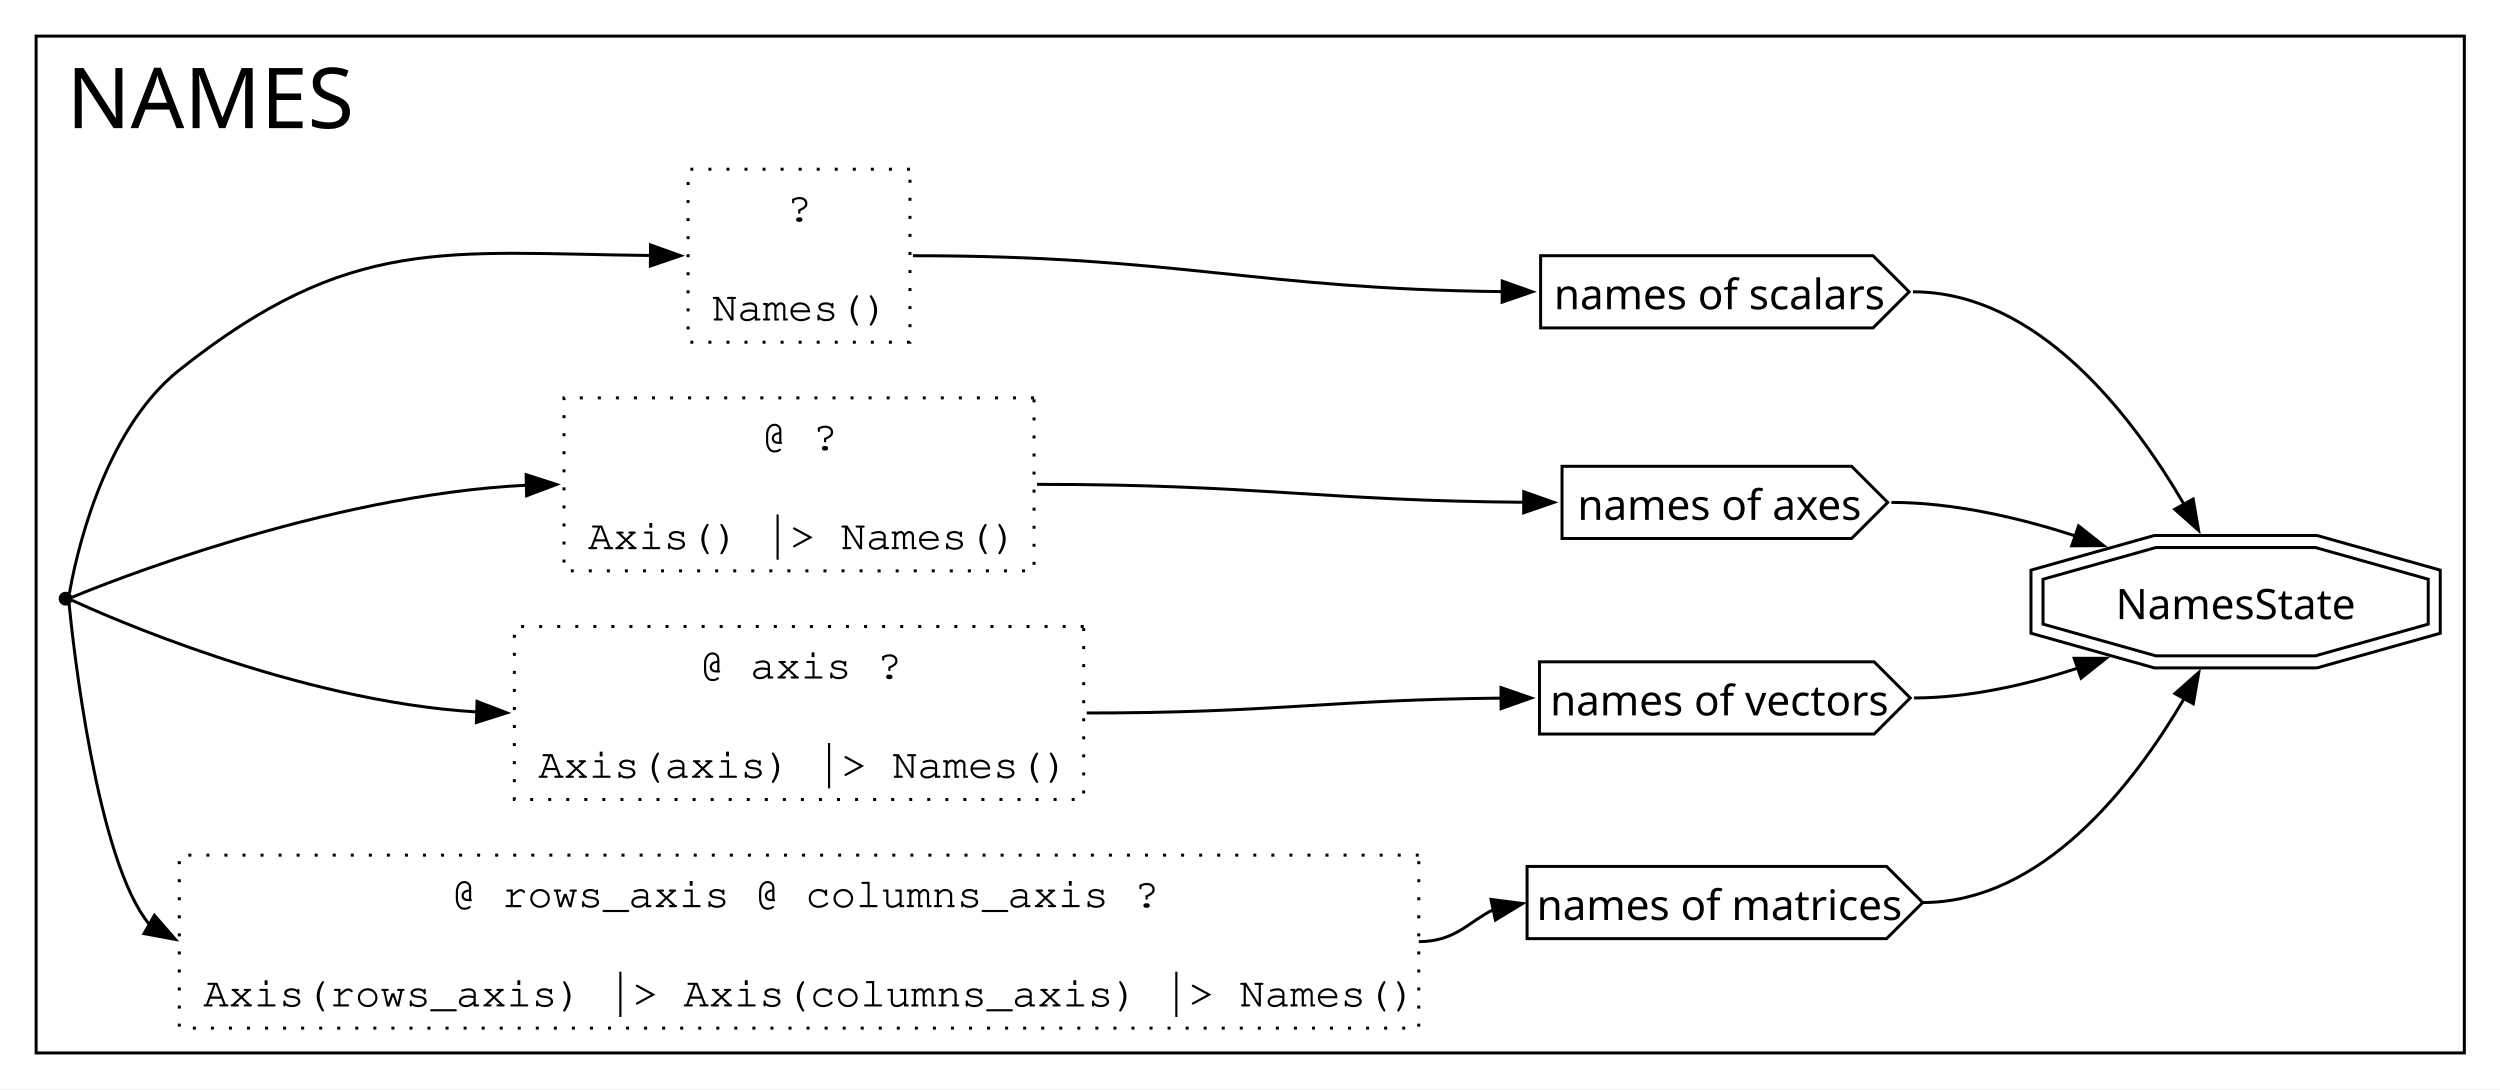
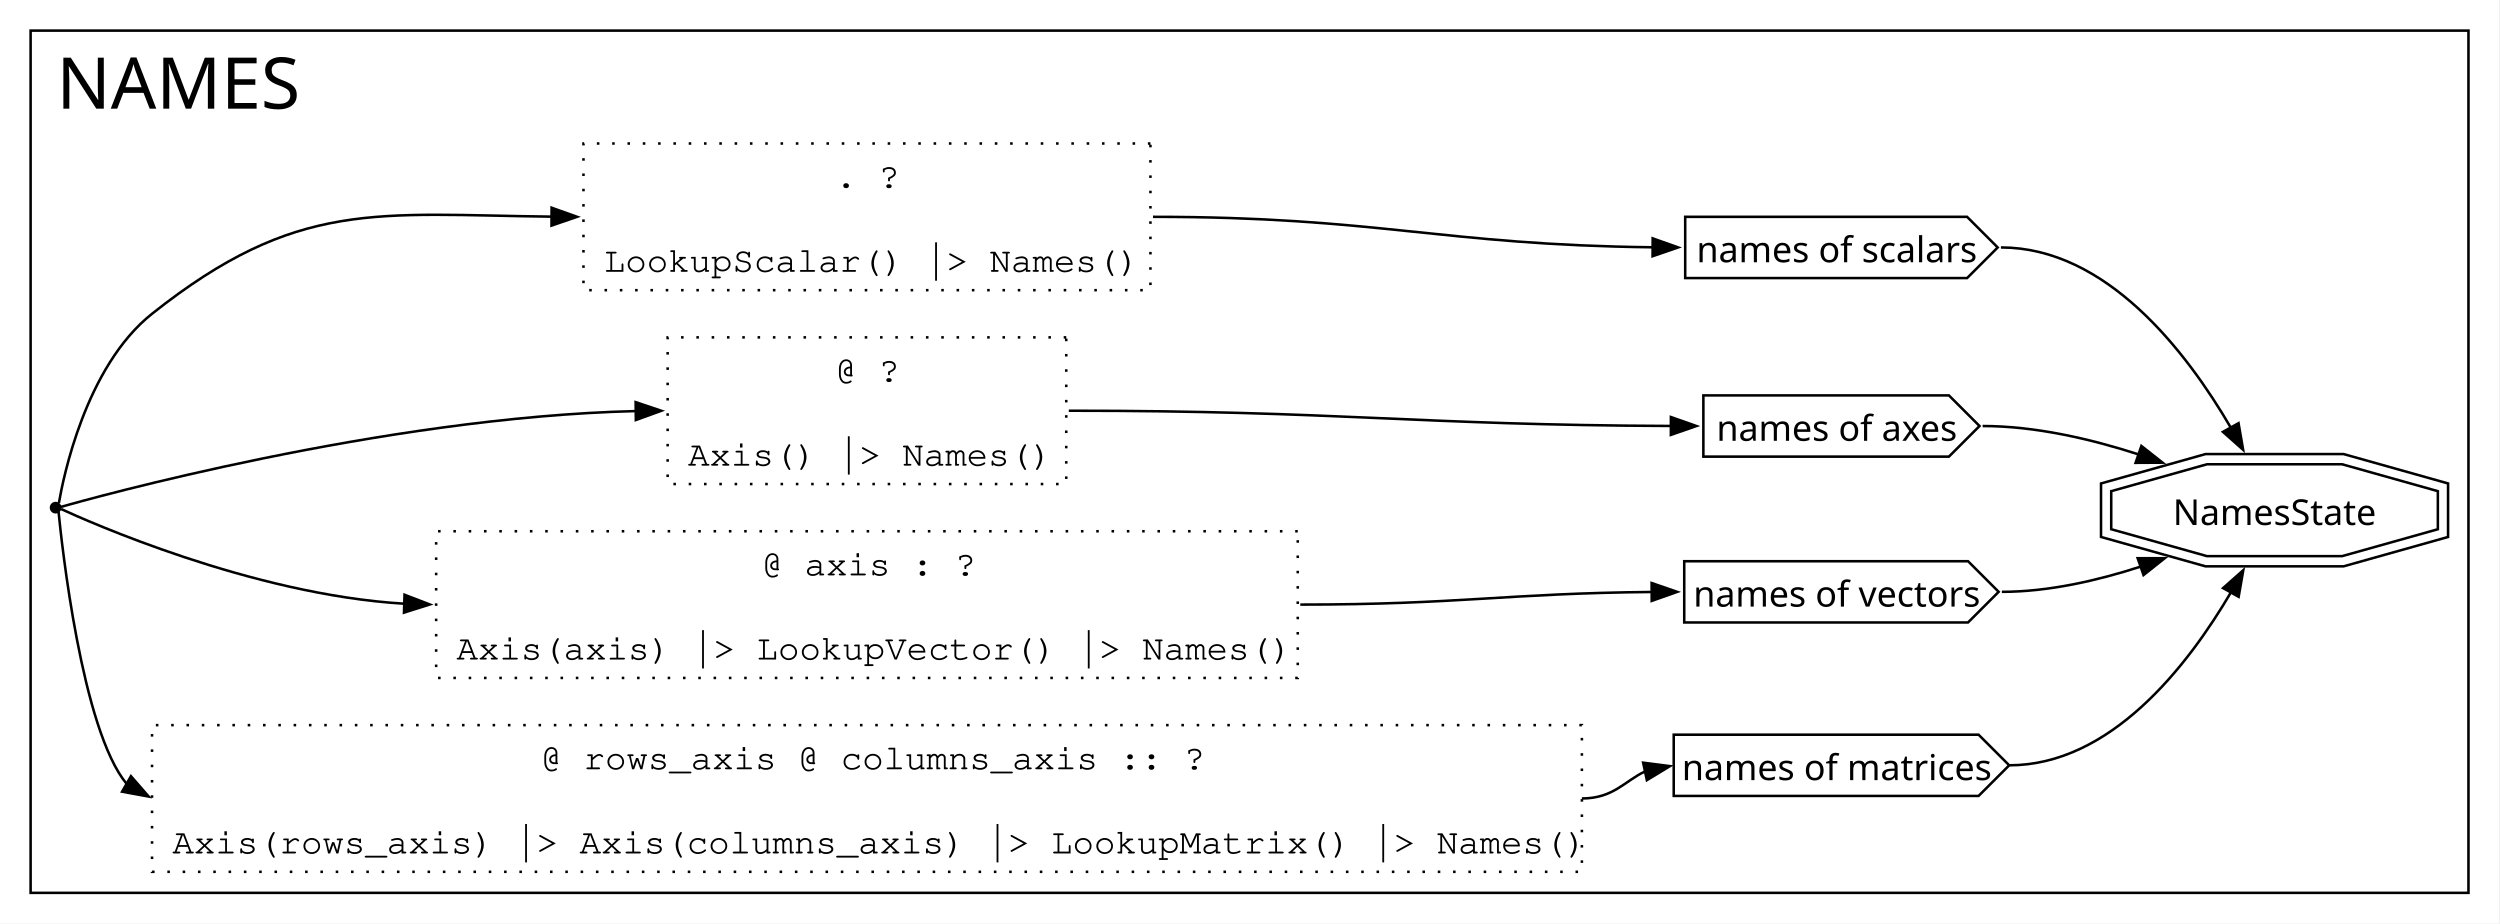
- <svg xmlns="http://www.w3.org/2000/svg" width="831pt" height="362pt" viewBox="0.00 0.00 831.00 362.00">
+ <svg xmlns="http://www.w3.org/2000/svg" width="980pt" height="362pt" viewBox="0.00 0.00 980.00 362.00">
  <g id="graph0" class="graph" transform="scale(1 1) rotate(0) translate(4 358)">
-     <polygon fill="white" stroke="none" points="-4,4 -4,-358 827.14,-358 827.14,4 -4,4" />
+     <polygon fill="white" stroke="none" points="-4,4 -4,-358 975.64,-358 975.64,4 -4,4" />
    <g id="clust1" class="cluster">
-       <polygon fill="none" stroke="black" points="8,-8 8,-346 815.14,-346 815.14,-8 8,-8" />
+       <polygon fill="none" stroke="black" points="8,-8 8,-346 963.64,-346 963.64,-8 8,-8" />
      <text xml:space="preserve" text-anchor="middle" x="65.88" y="-315.4" font-family="Sans-Serif" font-size="28.00">NAMES</text>
    </g>
    <g id="node1" class="node">
      <ellipse fill="black" stroke="black" cx="17.8" cy="-159" rx="1.8" ry="1.8" />
    </g>
    <g id="node3" class="node">
-       <polygon fill="none" stroke="black" stroke-dasharray="1,5" points="467.6,-73.75 55.6,-73.75 55.6,-16.25 467.6,-16.25 467.6,-73.75" />
-       <text xml:space="preserve" text-anchor="start" x="146.1" y="-56.45" font-family="Courier,monospace" font-size="14.00">@ rows_axis @ columns_axis ?</text>
-       <text xml:space="preserve" text-anchor="start" x="257.47" y="-39.95" font-family="Courier,monospace" font-size="14.00"> </text>
-       <text xml:space="preserve" text-anchor="start" x="63.6" y="-23.45" font-family="Courier,monospace" font-size="14.00">Axis(rows_axis) |&gt; Axis(columns_axis) |&gt; Names()</text>
+       <polygon fill="none" stroke="black" stroke-dasharray="1,5" points="616.1,-73.75 55.6,-73.75 55.6,-16.25 616.1,-16.25 616.1,-73.75" />
+       <text xml:space="preserve" text-anchor="start" x="207.97" y="-56.45" font-family="Courier,monospace" font-size="14.00">@ rows_axis @ columns_axis :: ?</text>
+       <text xml:space="preserve" text-anchor="start" x="331.72" y="-39.95" font-family="Courier,monospace" font-size="14.00"> </text>
+       <text xml:space="preserve" text-anchor="start" x="63.6" y="-23.45" font-family="Courier,monospace" font-size="14.00">Axis(rows_axis) |&gt; Axis(columns_axis) |&gt; LookupMatrix() |&gt; Names()</text>
    </g>
    <g id="edge9" class="edge">
      <path fill="none" stroke="black" d="M18.95,-157.39C20.12,-145.53 28,-71.71 45.74,-50.62" />
      <polygon fill="black" stroke="black" points="47.33,-53.74 54.29,-45.75 43.86,-47.66 47.33,-53.74" />
    </g>
    <g id="node5" class="node">
-       <polygon fill="none" stroke="black" stroke-dasharray="1,5" points="356.22,-149.75 166.97,-149.75 166.97,-92.25 356.22,-92.25 356.22,-149.75" />
-       <text xml:space="preserve" text-anchor="start" x="228.6" y="-132.45" font-family="Courier,monospace" font-size="14.00">@ axis ?</text>
-       <text xml:space="preserve" text-anchor="start" x="257.47" y="-115.95" font-family="Courier,monospace" font-size="14.00"> </text>
-       <text xml:space="preserve" text-anchor="start" x="174.97" y="-99.45" font-family="Courier,monospace" font-size="14.00">Axis(axis) |&gt; Names()</text>
+       <polygon fill="none" stroke="black" stroke-dasharray="1,5" points="504.72,-149.75 166.97,-149.75 166.97,-92.25 504.72,-92.25 504.72,-149.75" />
+       <text xml:space="preserve" text-anchor="start" x="294.6" y="-132.45" font-family="Courier,monospace" font-size="14.00">@ axis : ?</text>
+       <text xml:space="preserve" text-anchor="start" x="331.72" y="-115.95" font-family="Courier,monospace" font-size="14.00"> </text>
+       <text xml:space="preserve" text-anchor="start" x="174.97" y="-99.45" font-family="Courier,monospace" font-size="14.00">Axis(axis) |&gt; LookupVector() |&gt; Names()</text>
    </g>
    <g id="edge10" class="edge">
      <path fill="none" stroke="black" d="M19.95,-158.46C29.33,-154.12 94.53,-124.87 154.47,-121.35" />
      <polygon fill="black" stroke="black" points="154.57,-124.85 164.46,-121.05 154.36,-117.85 154.57,-124.85" />
    </g>
    <g id="node7" class="node">
-       <polygon fill="none" stroke="black" stroke-dasharray="1,5" points="339.72,-225.75 183.47,-225.75 183.47,-168.25 339.72,-168.25 339.72,-225.75" />
-       <text xml:space="preserve" text-anchor="start" x="249.22" y="-208.45" font-family="Courier,monospace" font-size="14.00">@ ?</text>
-       <text xml:space="preserve" text-anchor="start" x="257.47" y="-191.95" font-family="Courier,monospace" font-size="14.00"> </text>
-       <text xml:space="preserve" text-anchor="start" x="191.47" y="-175.45" font-family="Courier,monospace" font-size="14.00">Axis() |&gt; Names()</text>
+       <polygon fill="none" stroke="black" stroke-dasharray="1,5" points="413.97,-225.75 257.72,-225.75 257.72,-168.25 413.97,-168.25 413.97,-225.75" />
+       <text xml:space="preserve" text-anchor="start" x="323.47" y="-208.45" font-family="Courier,monospace" font-size="14.00">@ ?</text>
+       <text xml:space="preserve" text-anchor="start" x="331.72" y="-191.95" font-family="Courier,monospace" font-size="14.00"> </text>
+       <text xml:space="preserve" text-anchor="start" x="265.72" y="-175.45" font-family="Courier,monospace" font-size="14.00">Axis() |&gt; Names()</text>
    </g>
    <g id="edge11" class="edge">
-       <path fill="none" stroke="black" d="M19.82,-159.43C29.34,-163.38 103.95,-193.56 171.31,-196.73" />
-       <polygon fill="black" stroke="black" points="170.88,-200.22 180.96,-196.96 171.05,-193.22 170.88,-200.22" />
+       <path fill="none" stroke="black" d="M19.65,-159.24C30.59,-162.36 145.64,-194.48 245.28,-196.86" />
+       <polygon fill="black" stroke="black" points="245.17,-200.36 255.21,-196.98 245.25,-193.36 245.17,-200.36" />
    </g>
    <g id="node9" class="node">
-       <polygon fill="none" stroke="black" stroke-dasharray="1,5" points="298.47,-301.75 224.72,-301.75 224.72,-244.25 298.47,-244.25 298.47,-301.75" />
-       <text xml:space="preserve" text-anchor="start" x="257.47" y="-284.45" font-family="Courier,monospace" font-size="14.00">?</text>
-       <text xml:space="preserve" text-anchor="start" x="257.47" y="-267.95" font-family="Courier,monospace" font-size="14.00"> </text>
-       <text xml:space="preserve" text-anchor="start" x="232.72" y="-251.45" font-family="Courier,monospace" font-size="14.00">Names()</text>
+       <polygon fill="none" stroke="black" stroke-dasharray="1,5" points="446.97,-301.75 224.72,-301.75 224.72,-244.25 446.97,-244.25 446.97,-301.75" />
+       <text xml:space="preserve" text-anchor="start" x="323.47" y="-284.45" font-family="Courier,monospace" font-size="14.00">. ?</text>
+       <text xml:space="preserve" text-anchor="start" x="331.72" y="-267.95" font-family="Courier,monospace" font-size="14.00"> </text>
+       <text xml:space="preserve" text-anchor="start" x="232.72" y="-251.45" font-family="Courier,monospace" font-size="14.00">LookupScalar() |&gt; Names()</text>
    </g>
    <g id="edge12" class="edge">
      <path fill="none" stroke="black" d="M19.08,-160.78C20.68,-170.17 29.42,-214.22 55.6,-235 112.55,-280.22 143.84,-273.83 212.39,-273.07" />
      <polygon fill="black" stroke="black" points="212.23,-276.57 222.21,-273.01 212.19,-269.57 212.23,-276.57" />
    </g>
    <g id="node2" class="node">
-       <polygon fill="none" stroke="black" points="803.14,-150.54 803.14,-165.46 765.63,-176 712.6,-176 675.1,-165.46 675.1,-150.54 712.6,-140 765.63,-140 803.14,-150.54" />
-       <polygon fill="none" stroke="black" points="807.14,-147.51 807.14,-168.49 766.19,-180 712.05,-180 671.1,-168.49 671.1,-147.51 712.05,-136 766.19,-136 807.14,-147.51" />
-       <text xml:space="preserve" text-anchor="middle" x="739.12" y="-152.2" font-family="Sans-Serif" font-size="14.00">NamesState</text>
+       <polygon fill="none" stroke="black" points="951.64,-150.54 951.64,-165.46 914.13,-176 861.1,-176 823.6,-165.46 823.6,-150.54 861.1,-140 914.13,-140 951.64,-150.54" />
+       <polygon fill="none" stroke="black" points="955.64,-147.51 955.64,-168.49 914.69,-180 860.55,-180 819.6,-168.49 819.6,-147.51 860.55,-136 914.69,-136 955.64,-147.51" />
+       <text xml:space="preserve" text-anchor="middle" x="887.62" y="-152.2" font-family="Sans-Serif" font-size="14.00">NamesState</text>
    </g>
    <g id="node4" class="node">
-       <polygon fill="none" stroke="black" points="623.1,-70 503.6,-70 503.6,-46 623.1,-46 635.1,-58 623.1,-70" />
-       <text xml:space="preserve" text-anchor="middle" x="569.35" y="-52.2" font-family="Sans-Serif" font-size="14.00">names of matrices </text>
+       <polygon fill="none" stroke="black" points="771.6,-70 652.1,-70 652.1,-46 771.6,-46 783.6,-58 771.6,-70" />
+       <text xml:space="preserve" text-anchor="middle" x="717.85" y="-52.2" font-family="Sans-Serif" font-size="14.00">names of matrices </text>
    </g>
    <g id="edge1" class="edge">
-       <path fill="none" stroke="black" d="M467.6,-45C479.96,-45 484.38,-51.86 492.4,-55.62" />
-       <polygon fill="black" stroke="black" points="491.61,-59.03 502.12,-57.68 493.07,-52.18 491.61,-59.03" />
+       <path fill="none" stroke="black" d="M616.1,-45C628.46,-45 632.88,-51.86 640.9,-55.62" />
+       <polygon fill="black" stroke="black" points="640.11,-59.03 650.62,-57.68 641.57,-52.18 640.11,-59.03" />
    </g>
    <g id="edge2" class="edge">
-       <path fill="none" stroke="black" d="M635.1,-58C674.79,-58 704.96,-96.69 722.1,-125.93" />
-       <polygon fill="black" stroke="black" points="718.94,-127.46 726.87,-134.49 725.05,-124.05 718.94,-127.46" />
+       <path fill="none" stroke="black" d="M783.6,-58C823.29,-58 853.46,-96.69 870.6,-125.93" />
+       <polygon fill="black" stroke="black" points="867.44,-127.46 875.37,-134.49 873.55,-124.05 867.44,-127.46" />
    </g>
    <g id="node6" class="node">
-       <polygon fill="none" stroke="black" points="618.97,-138 507.72,-138 507.72,-114 618.97,-114 630.97,-126 618.97,-138" />
-       <text xml:space="preserve" text-anchor="middle" x="569.35" y="-120.2" font-family="Sans-Serif" font-size="14.00">names of vectors </text>
+       <polygon fill="none" stroke="black" points="767.47,-138 656.22,-138 656.22,-114 767.47,-114 779.47,-126 767.47,-138" />
+       <text xml:space="preserve" text-anchor="middle" x="717.85" y="-120.2" font-family="Sans-Serif" font-size="14.00">names of vectors </text>
    </g>
    <g id="edge3" class="edge">
-       <path fill="none" stroke="black" d="M357.22,-121C419.7,-121 437.99,-125.43 495.29,-125.95" />
-       <polygon fill="black" stroke="black" points="494.94,-129.45 504.95,-125.99 494.97,-122.45 494.94,-129.45" />
+       <path fill="none" stroke="black" d="M505.72,-121C568.2,-121 586.49,-125.43 643.79,-125.95" />
+       <polygon fill="black" stroke="black" points="643.44,-129.45 653.45,-125.99 643.47,-122.45 643.44,-129.45" />
    </g>
    <g id="edge4" class="edge">
-       <path fill="none" stroke="black" d="M632.23,-126C650.43,-126 669.66,-130.38 686.67,-135.91" />
-       <polygon fill="black" stroke="black" points="685.46,-139.19 696.06,-139.17 687.76,-132.58 685.46,-139.19" />
+       <path fill="none" stroke="black" d="M780.73,-126C798.93,-126 818.16,-130.38 835.17,-135.91" />
+       <polygon fill="black" stroke="black" points="833.96,-139.19 844.56,-139.17 836.26,-132.58 833.96,-139.19" />
    </g>
    <g id="node8" class="node">
-       <polygon fill="none" stroke="black" points="611.47,-203 515.22,-203 515.22,-179 611.47,-179 623.47,-191 611.47,-203" />
-       <text xml:space="preserve" text-anchor="middle" x="569.35" y="-185.2" font-family="Sans-Serif" font-size="14.00">names of axes </text>
+       <polygon fill="none" stroke="black" points="759.97,-203 663.72,-203 663.72,-179 759.97,-179 771.97,-191 759.97,-203" />
+       <text xml:space="preserve" text-anchor="middle" x="717.85" y="-185.2" font-family="Sans-Serif" font-size="14.00">names of axes </text>
    </g>
    <g id="edge5" class="edge">
-       <path fill="none" stroke="black" d="M340.72,-197C413.87,-197 434.85,-191.59 502.69,-191.04" />
-       <polygon fill="black" stroke="black" points="502.5,-194.55 512.48,-191.01 502.47,-187.55 502.5,-194.55" />
+       <path fill="none" stroke="black" d="M414.97,-197C521.15,-197 550.42,-191.41 651.19,-191.02" />
+       <polygon fill="black" stroke="black" points="650.99,-194.52 660.98,-191 650.98,-187.52 650.99,-194.52" />
    </g>
    <g id="edge6" class="edge">
-       <path fill="none" stroke="black" d="M624.7,-191C645.19,-191 666.95,-185.98 685.88,-179.85" />
-       <polygon fill="black" stroke="black" points="686.92,-183.19 695.24,-176.63 684.65,-176.57 686.92,-183.19" />
+       <path fill="none" stroke="black" d="M773.2,-191C793.69,-191 815.45,-185.98 834.38,-179.85" />
+       <polygon fill="black" stroke="black" points="835.42,-183.19 843.74,-176.63 833.15,-176.57 835.42,-183.19" />
    </g>
    <g id="node10" class="node">
-       <polygon fill="none" stroke="black" points="618.6,-273 508.1,-273 508.1,-249 618.6,-249 630.6,-261 618.6,-273" />
-       <text xml:space="preserve" text-anchor="middle" x="569.35" y="-255.2" font-family="Sans-Serif" font-size="14.00">names of scalars </text>
+       <polygon fill="none" stroke="black" points="767.1,-273 656.6,-273 656.6,-249 767.1,-249 779.1,-261 767.1,-273" />
+       <text xml:space="preserve" text-anchor="middle" x="717.85" y="-255.2" font-family="Sans-Serif" font-size="14.00">names of scalars </text>
    </g>
    <g id="edge7" class="edge">
-       <path fill="none" stroke="black" d="M299.47,-273C387.92,-273 412.49,-261.99 495.57,-261.06" />
-       <polygon fill="black" stroke="black" points="495.35,-264.56 505.33,-261.01 495.31,-257.56 495.35,-264.56" />
+       <path fill="none" stroke="black" d="M447.97,-273C536.42,-273 560.99,-261.99 644.07,-261.06" />
+       <polygon fill="black" stroke="black" points="643.85,-264.56 653.83,-261.01 643.81,-257.56 643.85,-264.56" />
    </g>
    <g id="edge8" class="edge">
-       <path fill="none" stroke="black" d="M631.86,-261C673.18,-261 704.52,-220.35 722.11,-190.13" />
-       <polygon fill="black" stroke="black" points="725.01,-192.11 726.81,-181.67 718.89,-188.71 725.01,-192.11" />
+       <path fill="none" stroke="black" d="M780.36,-261C821.68,-261 853.02,-220.35 870.61,-190.13" />
+       <polygon fill="black" stroke="black" points="873.51,-192.11 875.31,-181.67 867.39,-188.71 873.51,-192.11" />
    </g>
  </g>
</svg>
